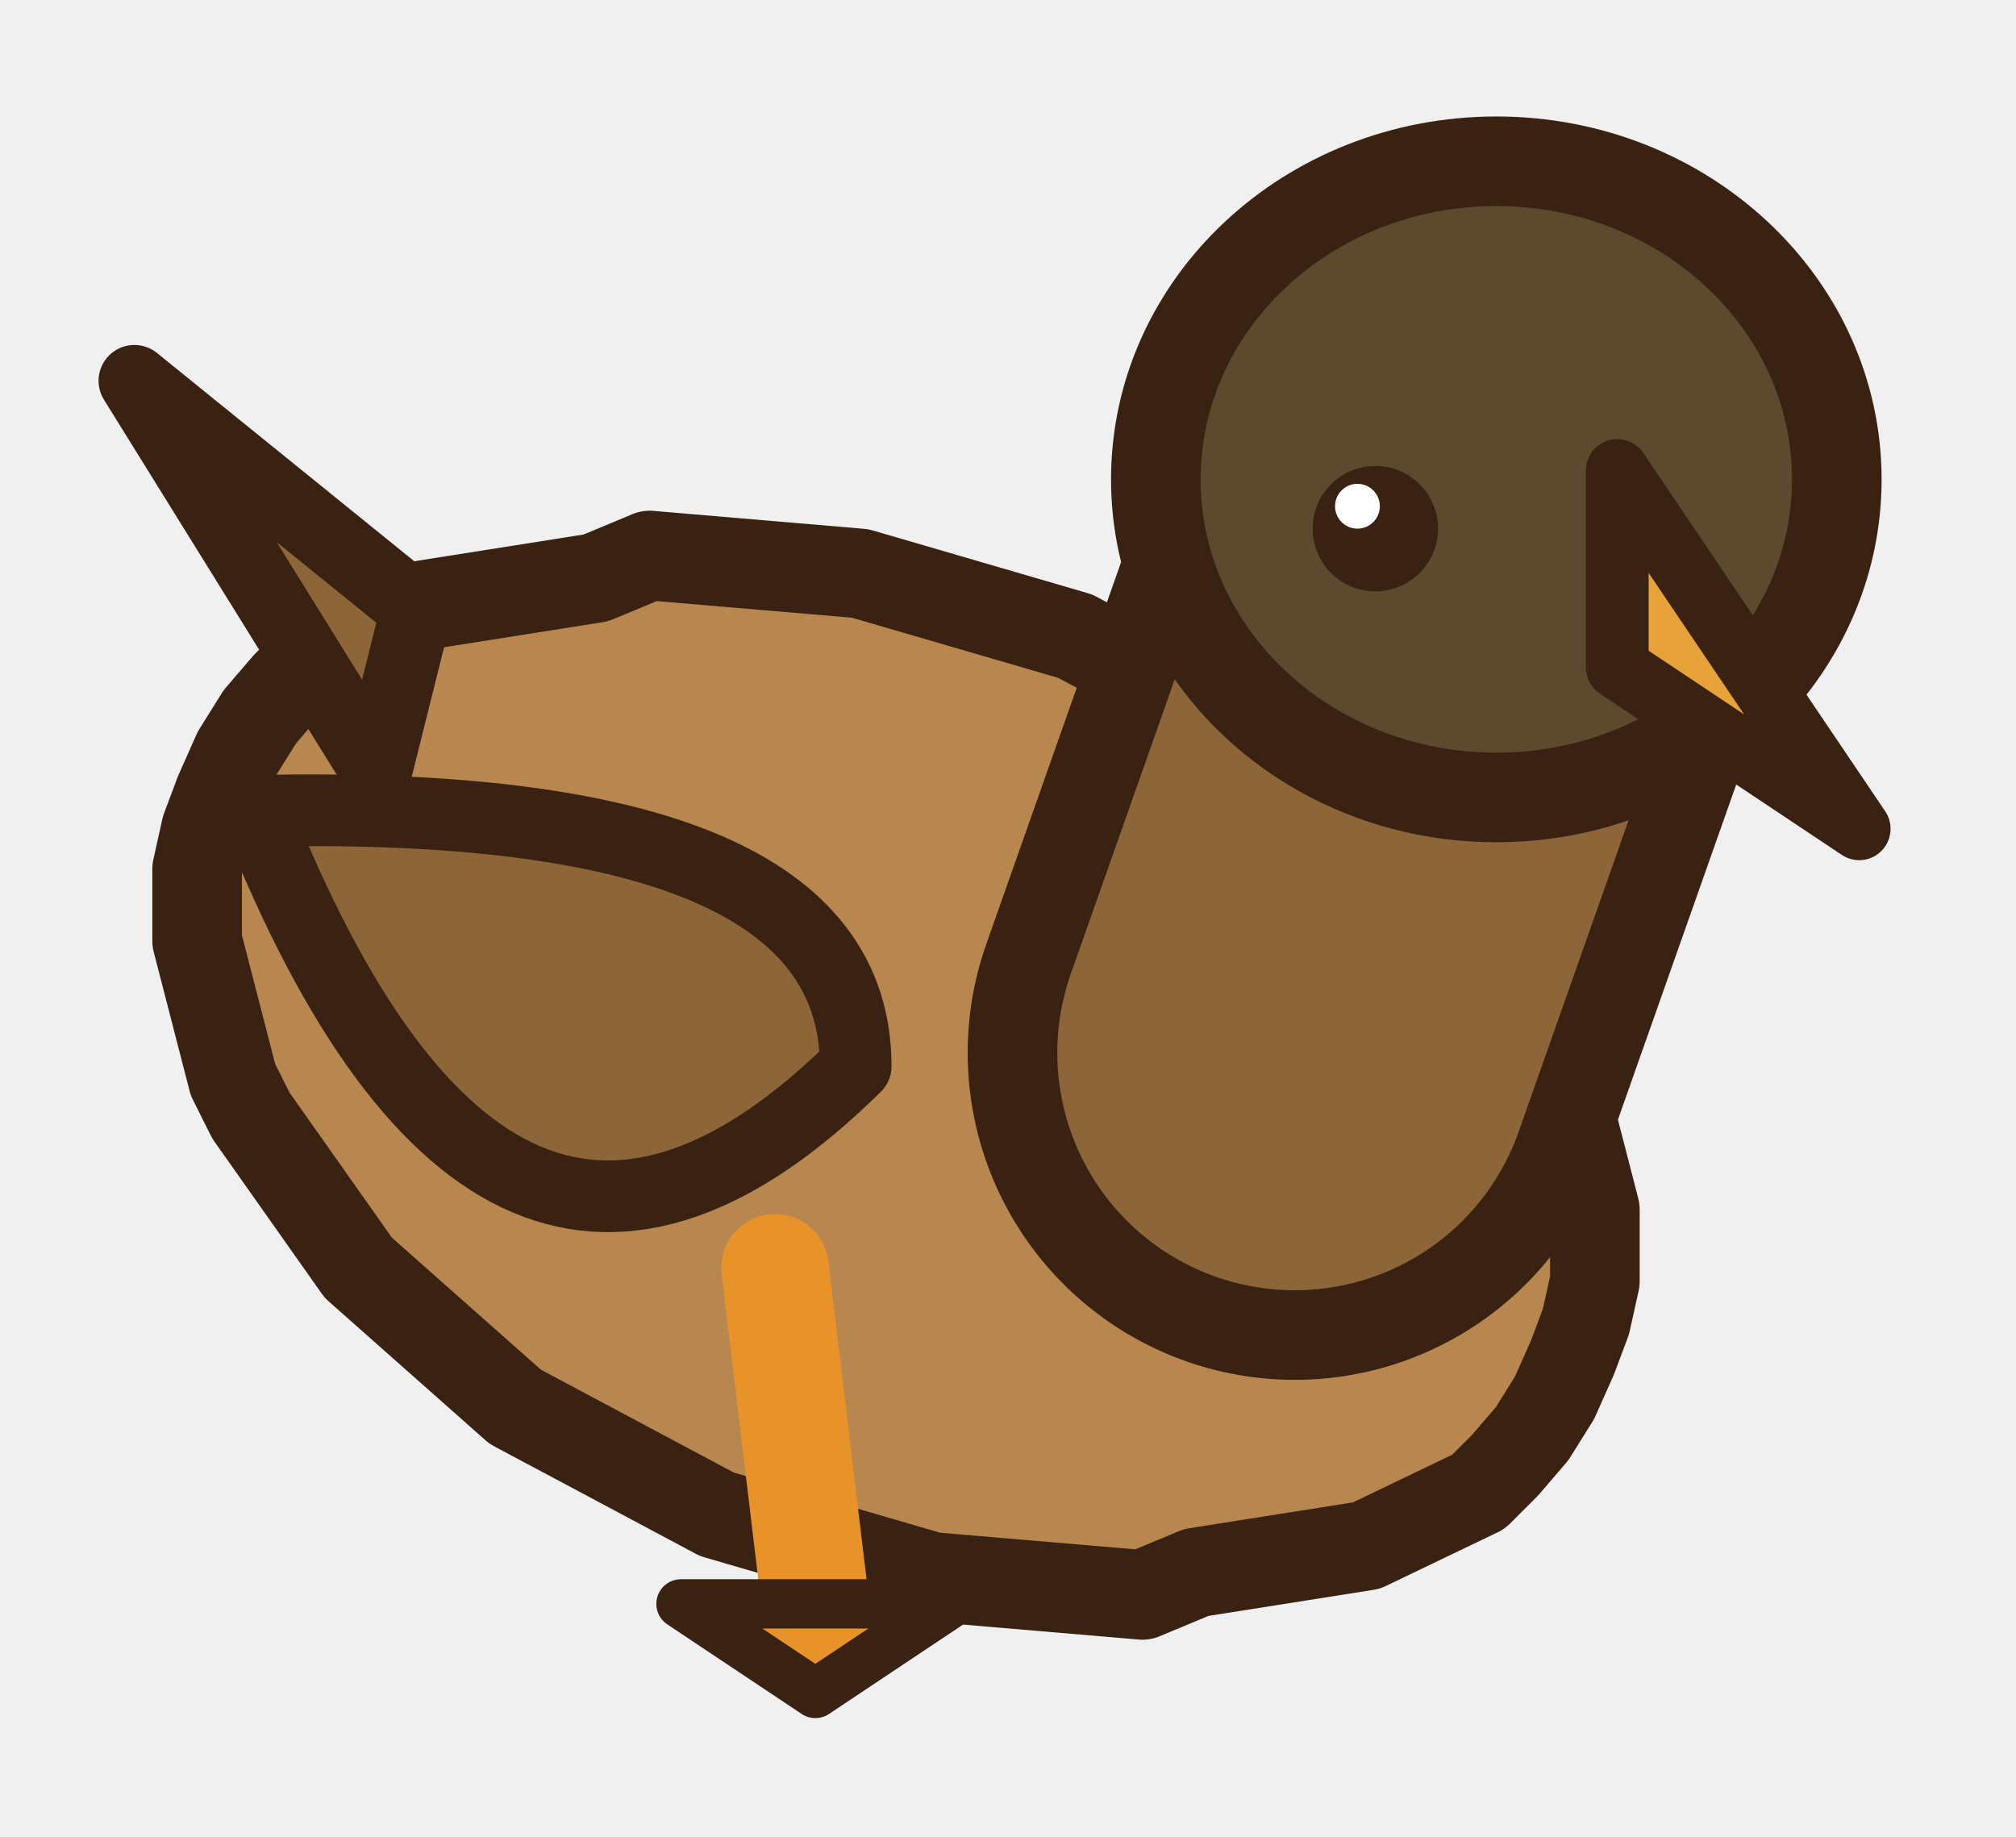
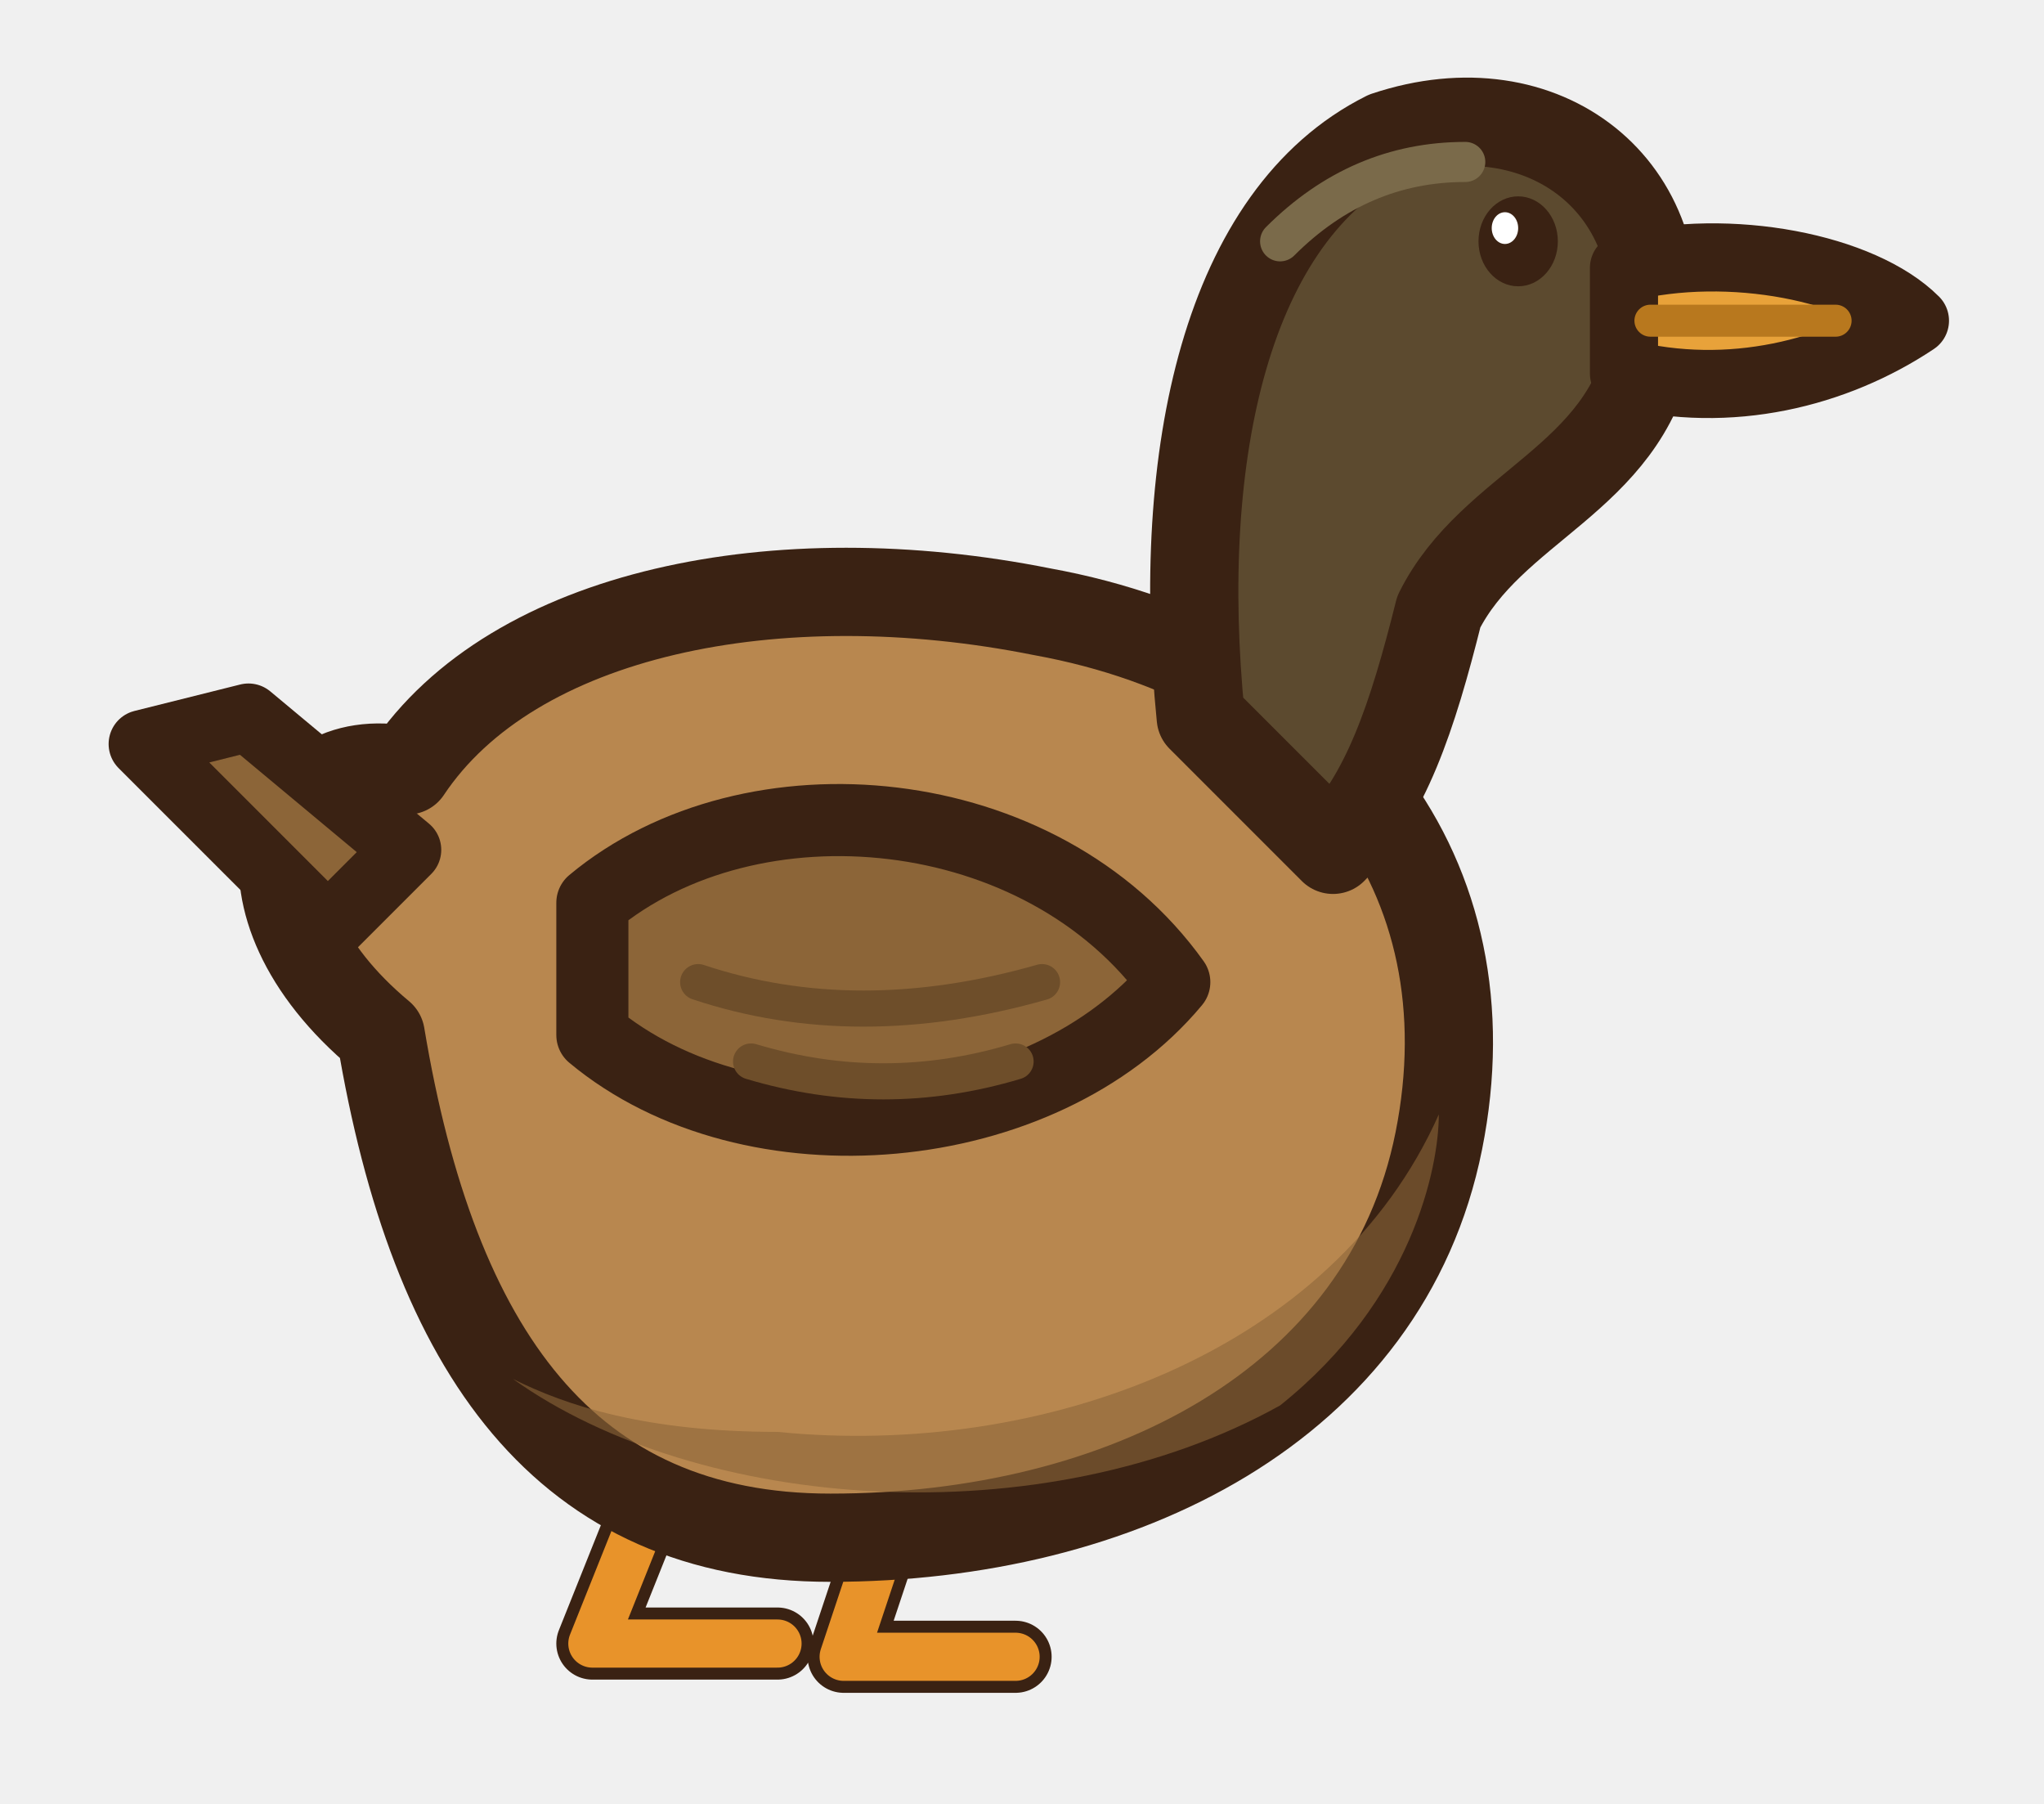
- <svg xmlns="http://www.w3.org/2000/svg" viewBox="0 0 45 41" width="45" height="41">
-   <g stroke-linejoin="round" stroke-linecap="round" transform="translate(-180 -265)">
-     <path d="M202.7 290.7L203.6 298.1" fill="none" stroke="#e8932a" stroke-width="2.4" />
-     <path d="M200.6 298.1h6l-3 2Z" fill="#e8932a" stroke="#3a2213" stroke-width="1.1" />
-     <path d="M215.6 292.8L215.6 293.6L215.4 294.5L215.1 295.3L214.7 296.2L214.2 297L213.6 297.7L213 298.3L210.5 299.5L206.7 300.1L205.5 300.6L200.8 300.2L196 298.8L191.5 296.4L188 293.3L185.6 289.9L185.2 289.1L184.4 286L184.4 285.2L184.4 284.4L184.6 283.5L184.9 282.7L185.3 281.8L185.8 281L186.4 280.3L187 279.7L189.5 278.5L193.3 277.9L194.5 277.4L199.2 277.8L204 279.2L208.5 281.6L212 284.7L214.4 288.1L214.8 288.9L215.6 292Z" fill="#b8874f" stroke="#3a2213" stroke-width="2" />
-     <path d="M188.4 282.2L183 273.5L189.3 278.6Z" fill="#8c6538" stroke="#3a2213" stroke-width="1.6" />
-     <path d="M185.7 283.1Q199.1 282.8 199.1 288.8Q191.1 296.7 185.7 283.1Z" fill="#8c6538" stroke="#3a2213" stroke-width="1.6" />
-     <path d="M197.3 293.3L198.2 300.8" fill="none" stroke="#e8932a" stroke-width="2.4" />
-     <path d="M195.2 300.8h6l-3 2Z" fill="#e8932a" stroke="#3a2213" stroke-width="1.1" />
-     <path d="M208.9 288.5L212.5 278.3" fill="none" stroke="#3a2213" stroke-width="14.6" />
-     <path d="M208.9 288.5L212.5 278.3" fill="none" stroke="#8c6538" stroke-width="10.6" />
-     <ellipse cx="213.4" cy="275.7" rx="7.6" ry="7.1" fill="#5c4a2f" stroke="#3a2213" stroke-width="2" />
-     <path d="M216.1 275.5L221.5 283.5L216.1 279.9Z" fill="#e8a23a" stroke="#3a2213" stroke-width="1.4" />
-     <circle cx="210.7" cy="276.8" r="1.4" fill="#3a2213" stroke="none" />
-     <circle cx="210.3" cy="276.3" r="0.5" fill="#fff" stroke="none" />
+ <svg xmlns="http://www.w3.org/2000/svg" viewBox="0 0 51 45" width="51" height="45">
+   <g stroke-linejoin="round" stroke-linecap="round" transform="translate(-174 -259)">
+     <g transform="translate(200 300) scale(0.33 0.33) translate(-70 -206)">
+       <path d="M40 196l-4 10h14M58 198l-3 9h13" fill="none" stroke="#3a2213" stroke-width="5.45" stroke-linejoin="round" stroke-linecap="round" />
+       <path d="M40 196l-4 10h14M58 198l-3 9h13" fill="none" stroke="#e8932a" stroke-width="3.64" stroke-linecap="round" stroke-linejoin="round" />
+       <path d="M20 160C8 150 12 138 22 140C30 128 50 124 70 128C92 132 104 148 100 168C96 188 76 198 54 198C34 198 24 184 20 160Z" fill="#b8874f" stroke="#3a2213" stroke-width="6.67" stroke-linejoin="round" stroke-linecap="round" />
+       <path d="M30 186C44 196 70 198 88 188C98 180 100 170 100 166C92 184 70 192 50 190C40 190 34 188 30 186Z" fill="#8c6538" opacity=".6" />
+       <path d="M16 152L2 138L10 136L22 146Z" fill="#8c6538" stroke="#3a2213" stroke-width="5.15" stroke-linejoin="round" stroke-linecap="round" />
+       <path d="M36 150C48 140 70 142 80 156C70 168 48 170 36 160Z" fill="#8c6538" stroke="#3a2213" stroke-width="5.45" stroke-linejoin="round" stroke-linecap="round" />
+       <path d="M44 156q12 4 26 0M48 162q10 3 20 0" fill="none" stroke="#6e4e2a" stroke-width="2.73" stroke-linecap="round" stroke-linejoin="round" />
+       <path d="M82 136C80 116 84 98 96 92C108 88 118 96 116 108C114 118 104 120 100 128C98 136 96 142 92 146Z" fill="#5c4a2f" stroke="#3a2213" stroke-width="6.67" stroke-linejoin="round" stroke-linecap="round" />
+       <path d="M114 102C122 100 132 102 136 106C130 110 122 112 114 110Z" fill="#e8a23a" stroke="#3a2213" stroke-width="5.15" stroke-linejoin="round" stroke-linecap="round" />
+       <path d="M116 106h14" fill="none" stroke="#b8781e" stroke-width="2.42" stroke-linecap="round" stroke-linejoin="round" />
+       <ellipse cx="106" cy="100" rx="3" ry="3.4" fill="#3a2213" />
+       <ellipse cx="105" cy="99" rx="1" ry="1.2" fill="#fff" />
+       <path d="M88 100q6 -6 14 -6" fill="none" stroke="#7a6a4a" stroke-width="3.03" stroke-linecap="round" stroke-linejoin="round" />
+     </g>
  </g>
</svg>
